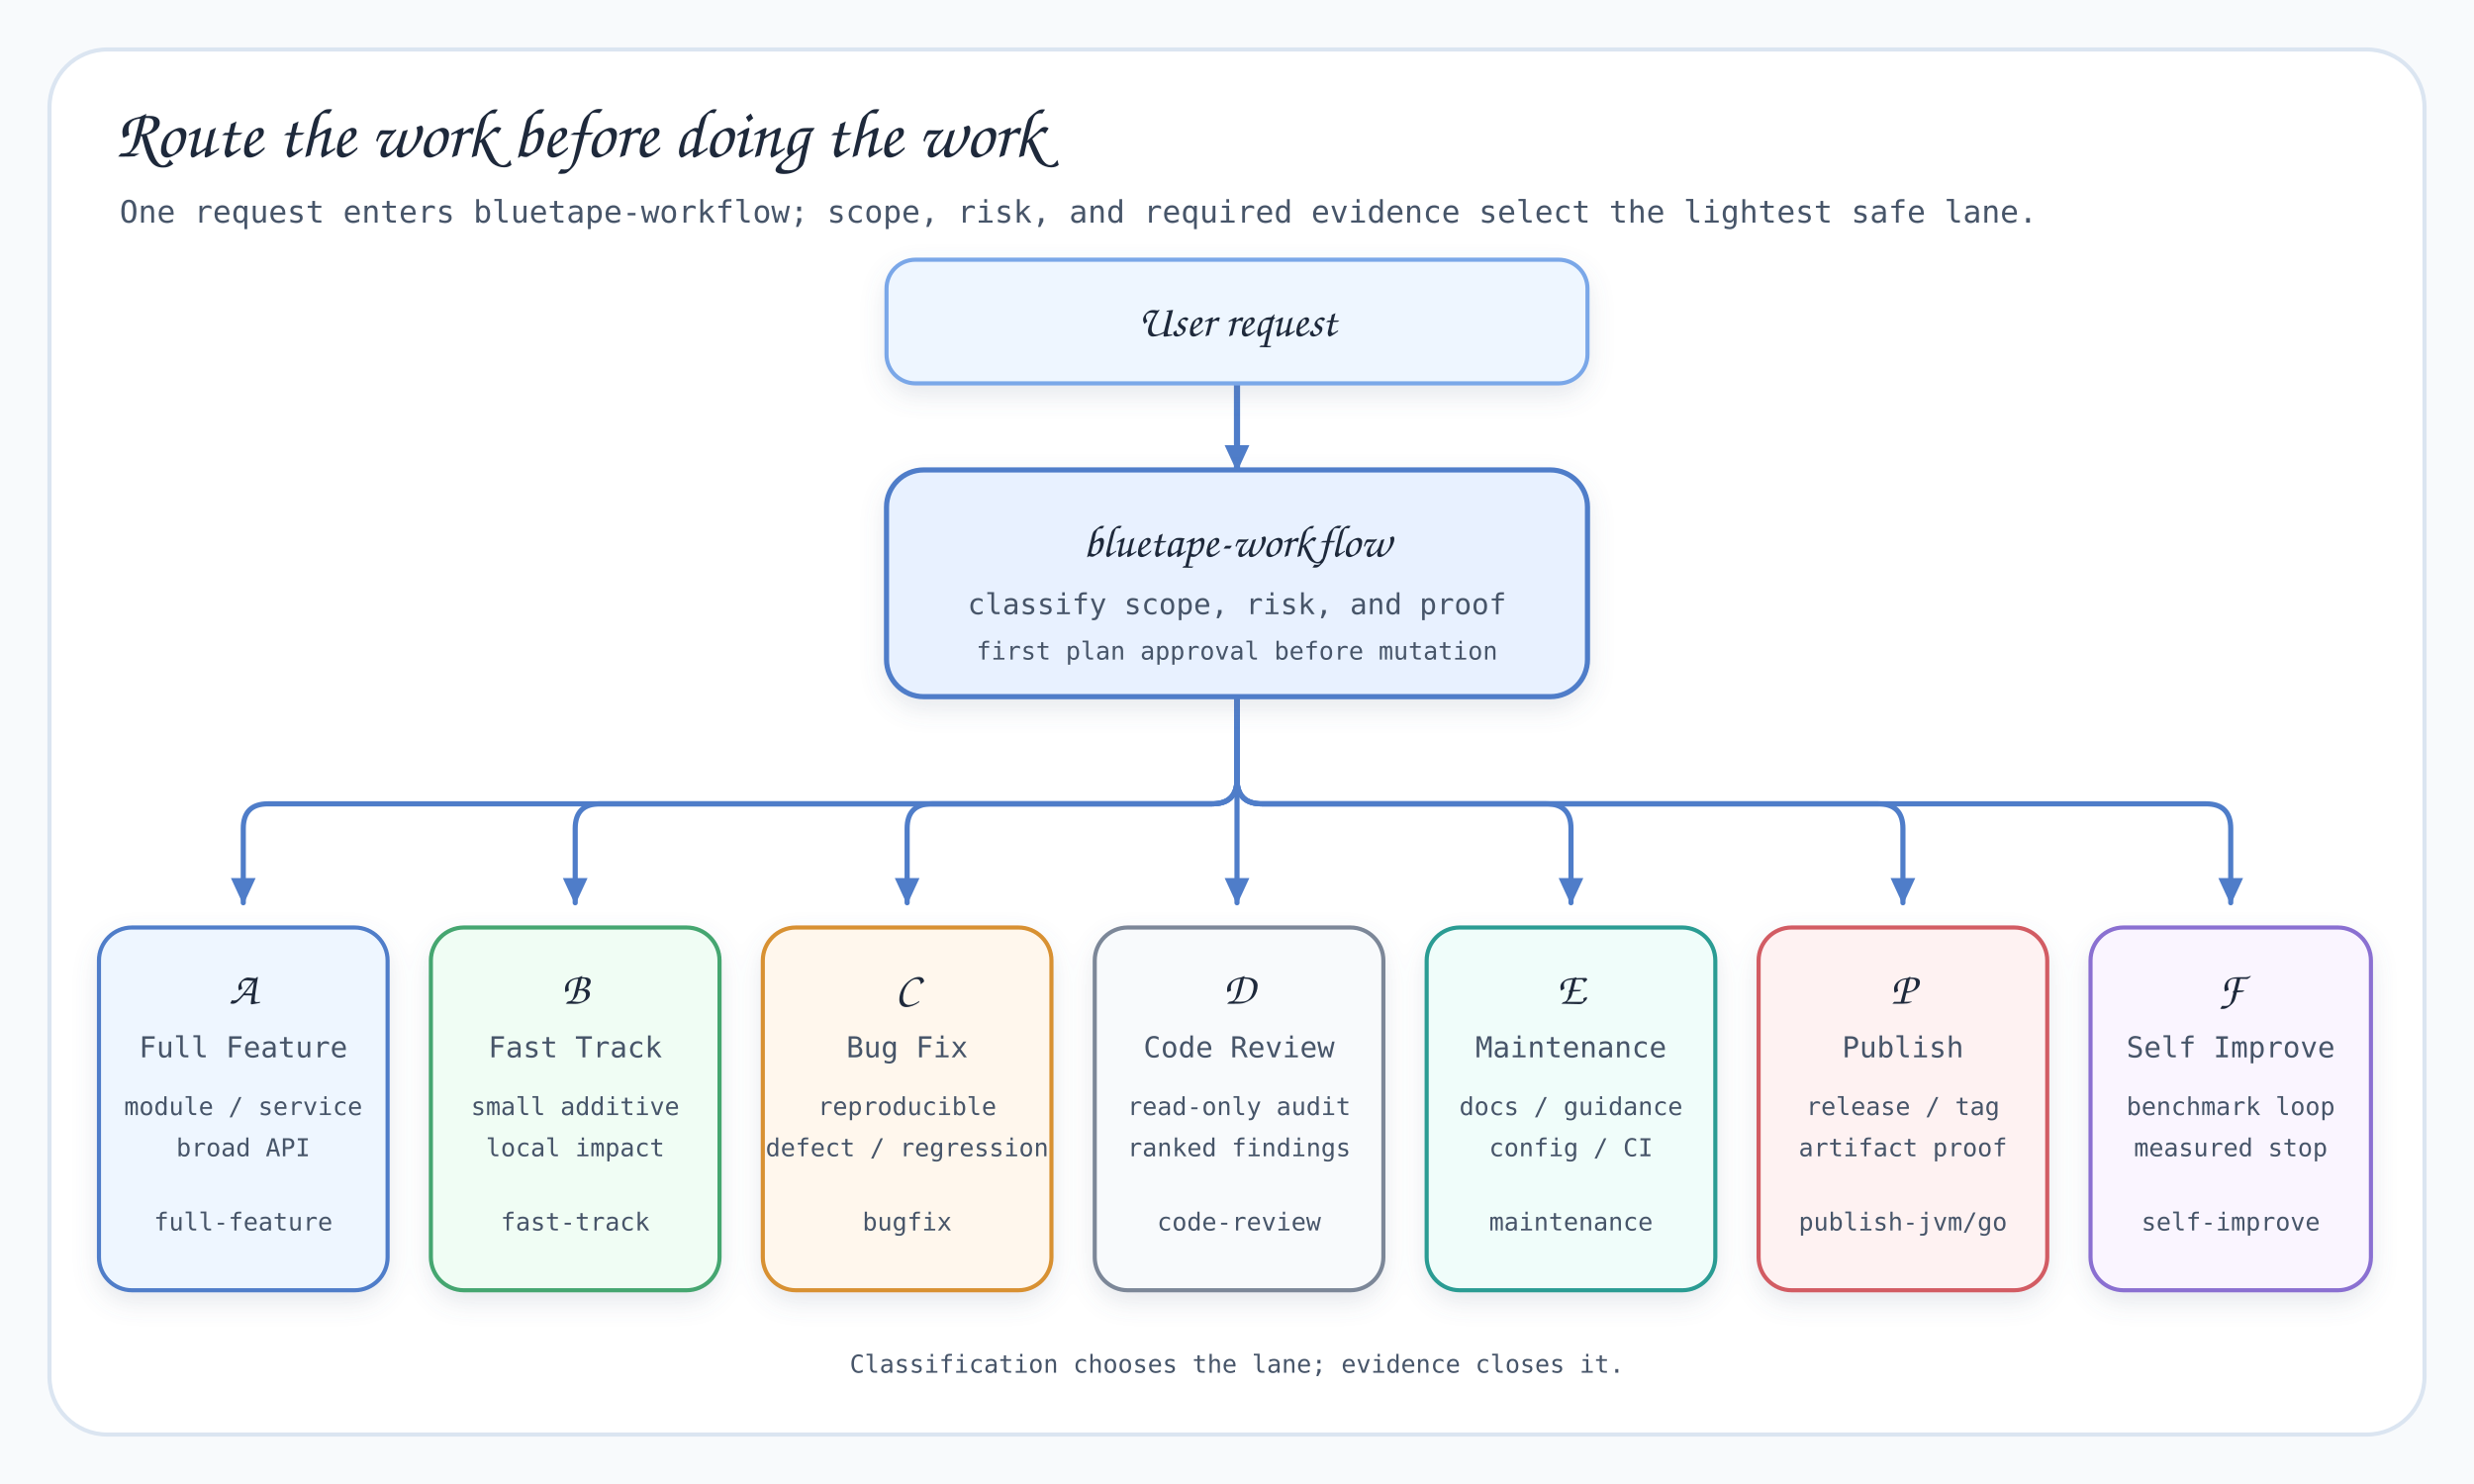
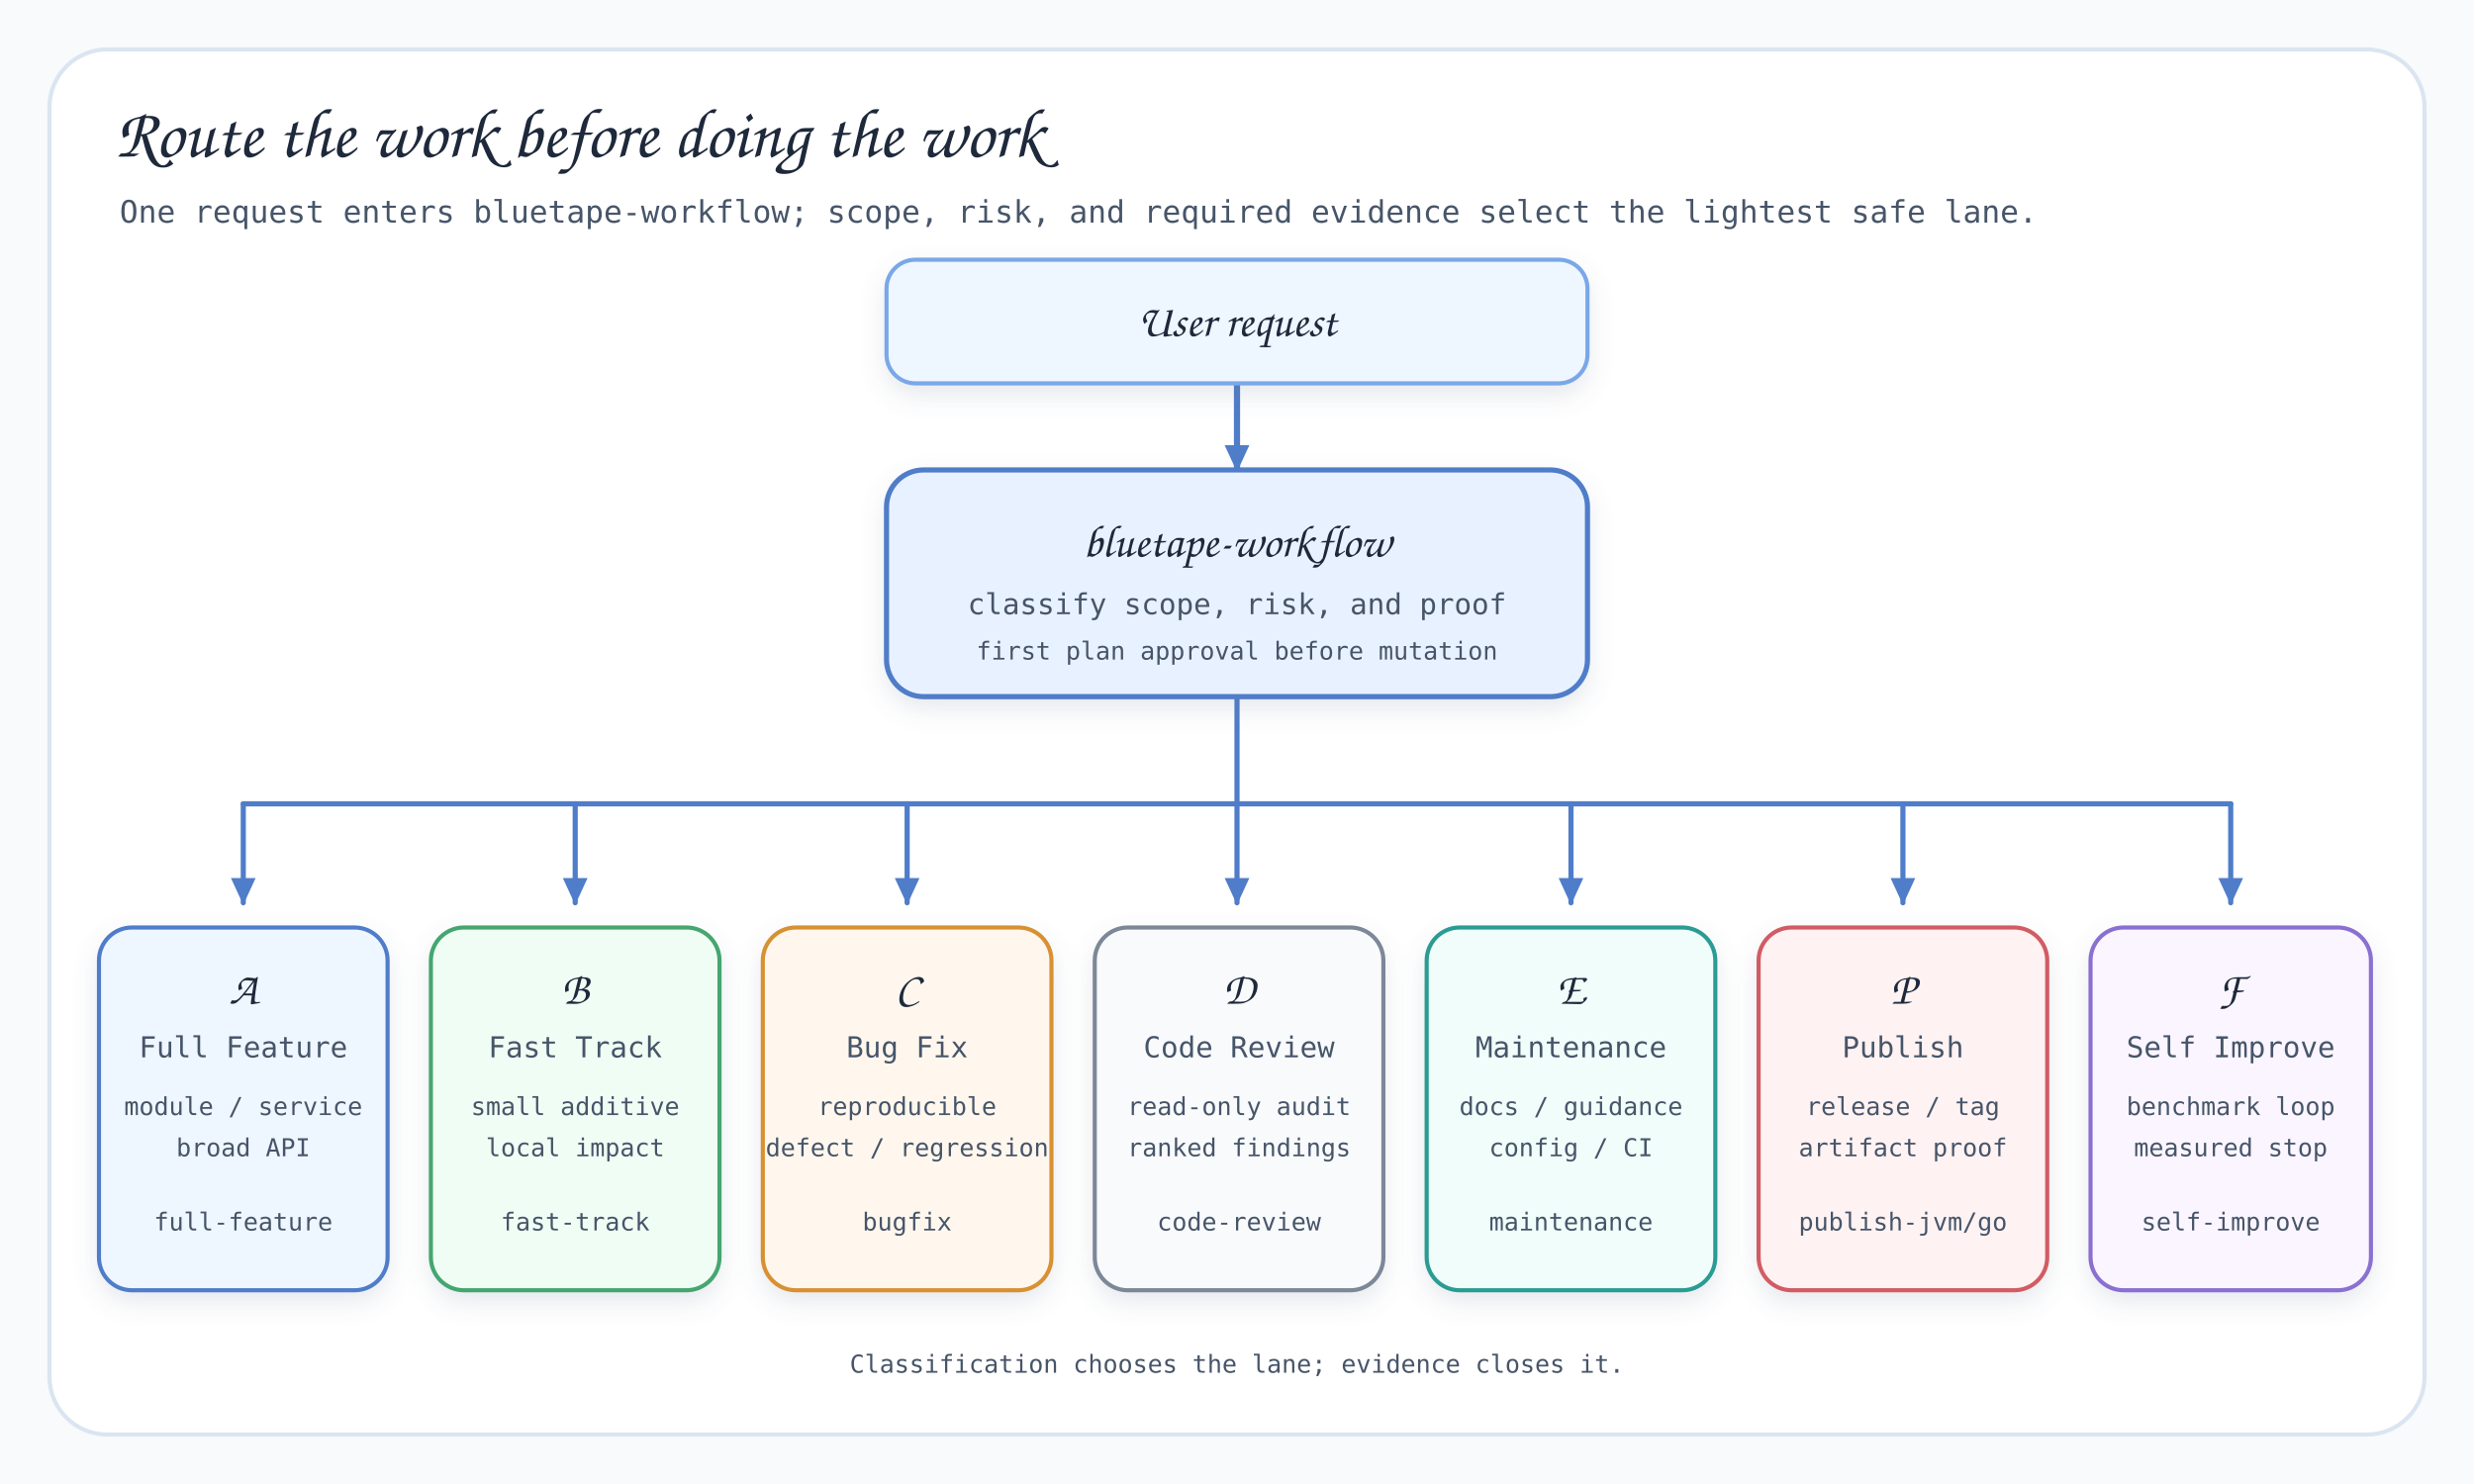
<svg xmlns="http://www.w3.org/2000/svg" viewBox="0 0 1200 720" width="1200" height="720">
  <style>
    .title { font-family: 'Architects Daughter', 'Comic Sans MS', cursive; fill: #1e293b; font-size: 34px; }
    .subtitle, .label, .small { font-family: 'Comic Mono', 'SFMono-Regular', Consolas, monospace; fill: #475569; }
    .subtitle { font-size: 15px; }
    .type { font-family: 'Architects Daughter', 'Comic Sans MS', cursive; fill: #1e293b; font-size: 22px; }
    .label { font-size: 14px; }
    .small { font-size: 12px; }
  </style>
  <defs>
    <filter id="shadow" x="-20%" y="-20%" width="140%" height="150%">
      <feDropShadow dx="0" dy="5" stdDeviation="6" flood-color="#64748b" flood-opacity="0.16" />
    </filter>
-     <marker id="arrow-blue" markerWidth="14" markerHeight="14" refX="12" refY="7" orient="auto" markerUnits="userSpaceOnUse">
+     <marker id="arrow-blue" data-role="primary" data-tip-direction="positive-x" markerWidth="14" markerHeight="14" refX="12" refY="7" orient="auto" markerUnits="userSpaceOnUse">
      <path d="M 0 1 L 13 7 L 0 13 Z" fill="#4f7dc9" />
    </marker>
  </defs>
  <rect width="1200" height="720" fill="#f8fafc" />
  <rect x="24" y="24" width="1152" height="672" rx="28" fill="#ffffff" stroke="#dbe5f1" stroke-width="2" />
  <text x="56" y="76" class="title">Route the work before doing the work</text>
  <text x="58" y="108" class="subtitle">One request enters bluetape-workflow; scope, risk, and required evidence select the lightest safe lane.</text>
  <path d="M 600 186 V 228" fill="none" stroke="#4f7dc9" stroke-width="3" marker-end="url(#arrow-blue)" />
-   <path class="connector" d="M 600 338 V 378 Q 600 390 588 390 H 130 Q 118 390 118 402 V 438" fill="none" stroke="#4f7dc9" stroke-width="2.5" stroke-linecap="round" stroke-linejoin="round" marker-end="url(#arrow-blue)" />
-   <path class="connector" d="M 600 338 V 378 Q 600 390 588 390 H 291 Q 279 390 279 402 V 438" fill="none" stroke="#4f7dc9" stroke-width="2.5" stroke-linecap="round" stroke-linejoin="round" marker-end="url(#arrow-blue)" />
-   <path class="connector" d="M 600 338 V 378 Q 600 390 588 390 H 452 Q 440 390 440 402 V 438" fill="none" stroke="#4f7dc9" stroke-width="2.5" stroke-linecap="round" stroke-linejoin="round" marker-end="url(#arrow-blue)" />
-   <path class="connector" d="M 600 338 V 438" fill="none" stroke="#4f7dc9" stroke-width="2.5" stroke-linecap="round" stroke-linejoin="round" marker-end="url(#arrow-blue)" />
-   <path class="connector" d="M 600 338 V 378 Q 600 390 612 390 H 750 Q 762 390 762 402 V 438" fill="none" stroke="#4f7dc9" stroke-width="2.5" stroke-linecap="round" stroke-linejoin="round" marker-end="url(#arrow-blue)" />
-   <path class="connector" d="M 600 338 V 378 Q 600 390 612 390 H 911 Q 923 390 923 402 V 438" fill="none" stroke="#4f7dc9" stroke-width="2.5" stroke-linecap="round" stroke-linejoin="round" marker-end="url(#arrow-blue)" />
-   <path class="connector" d="M 600 338 V 378 Q 600 390 612 390 H 1070 Q 1082 390 1082 402 V 438" fill="none" stroke="#4f7dc9" stroke-width="2.5" stroke-linecap="round" stroke-linejoin="round" marker-end="url(#arrow-blue)" />
+   <g fill="none" stroke="#4f7dc9" stroke-width="2.5" stroke-linecap="round" stroke-linejoin="round">
+     <path class="connector" d="M 600 338 V 390" />
+     <path class="connector" d="M 118 390 H 1082" />
+     <path class="connector" d="M 118 390 V 438" marker-end="url(#arrow-blue)" />
+     <path class="connector" d="M 279 390 V 438" marker-end="url(#arrow-blue)" />
+     <path class="connector" d="M 440 390 V 438" marker-end="url(#arrow-blue)" />
+     <path class="connector" d="M 600 390 V 438" marker-end="url(#arrow-blue)" />
+     <path class="connector" d="M 762 390 V 438" marker-end="url(#arrow-blue)" />
+     <path class="connector" d="M 923 390 V 438" marker-end="url(#arrow-blue)" />
+     <path class="connector" d="M 1082 390 V 438" marker-end="url(#arrow-blue)" />
+   </g>
  <g filter="url(#shadow)">
    <rect x="430" y="126" width="340" height="60" rx="14" fill="#eef6ff" stroke="#7aa7e8" stroke-width="2" />
    <rect x="430" y="228" width="340" height="110" rx="18" fill="#e8f1ff" stroke="#4f7dc9" stroke-width="2.5" />
  </g>
  <text x="600" y="163" text-anchor="middle" class="type">User request</text>
  <text x="600" y="270" text-anchor="middle" class="type">bluetape-workflow</text>
  <text x="600" y="298" text-anchor="middle" class="label">classify scope, risk, and proof</text>
  <text x="600" y="320" text-anchor="middle" class="small">first plan approval before mutation</text>
  <g filter="url(#shadow)">
    <rect x="48" y="450" width="140" height="176" rx="16" fill="#eef6ff" stroke="#4f7dc9" stroke-width="2" />
    <rect x="209" y="450" width="140" height="176" rx="16" fill="#f0fdf4" stroke="#45a66f" stroke-width="2" />
    <rect x="370" y="450" width="140" height="176" rx="16" fill="#fff7ed" stroke="#d89132" stroke-width="2" />
    <rect x="531" y="450" width="140" height="176" rx="16" fill="#f8fafc" stroke="#7b8798" stroke-width="2" />
    <rect x="692" y="450" width="140" height="176" rx="16" fill="#f0fdfa" stroke="#2b9c93" stroke-width="2" />
    <rect x="853" y="450" width="140" height="176" rx="16" fill="#fef2f2" stroke="#d25b63" stroke-width="2" />
    <rect x="1014" y="450" width="136" height="176" rx="16" fill="#faf5ff" stroke="#8a6fd1" stroke-width="2" />
  </g>
  <text x="118" y="487" text-anchor="middle" class="type">A</text>
  <text x="118" y="513" text-anchor="middle" class="label">Full Feature</text>
  <text x="118" y="541" text-anchor="middle" class="small">module / service</text>
  <text x="118" y="561" text-anchor="middle" class="small">broad API</text>
  <text x="118" y="597" text-anchor="middle" class="small">full-feature</text>
  <text x="279" y="487" text-anchor="middle" class="type">B</text>
  <text x="279" y="513" text-anchor="middle" class="label">Fast Track</text>
  <text x="279" y="541" text-anchor="middle" class="small">small additive</text>
  <text x="279" y="561" text-anchor="middle" class="small">local impact</text>
  <text x="279" y="597" text-anchor="middle" class="small">fast-track</text>
  <text x="440" y="487" text-anchor="middle" class="type">C</text>
  <text x="440" y="513" text-anchor="middle" class="label">Bug Fix</text>
  <text x="440" y="541" text-anchor="middle" class="small">reproducible</text>
  <text x="440" y="561" text-anchor="middle" class="small">defect / regression</text>
  <text x="440" y="597" text-anchor="middle" class="small">bugfix</text>
  <text x="601" y="487" text-anchor="middle" class="type">D</text>
  <text x="601" y="513" text-anchor="middle" class="label">Code Review</text>
  <text x="601" y="541" text-anchor="middle" class="small">read-only audit</text>
  <text x="601" y="561" text-anchor="middle" class="small">ranked findings</text>
  <text x="601" y="597" text-anchor="middle" class="small">code-review</text>
  <text x="762" y="487" text-anchor="middle" class="type">E</text>
  <text x="762" y="513" text-anchor="middle" class="label">Maintenance</text>
  <text x="762" y="541" text-anchor="middle" class="small">docs / guidance</text>
  <text x="762" y="561" text-anchor="middle" class="small">config / CI</text>
  <text x="762" y="597" text-anchor="middle" class="small">maintenance</text>
  <text x="923" y="487" text-anchor="middle" class="type">P</text>
  <text x="923" y="513" text-anchor="middle" class="label">Publish</text>
  <text x="923" y="541" text-anchor="middle" class="small">release / tag</text>
  <text x="923" y="561" text-anchor="middle" class="small">artifact proof</text>
  <text x="923" y="597" text-anchor="middle" class="small">publish-jvm/go</text>
  <text x="1082" y="487" text-anchor="middle" class="type">F</text>
  <text x="1082" y="513" text-anchor="middle" class="label">Self Improve</text>
  <text x="1082" y="541" text-anchor="middle" class="small">benchmark loop</text>
  <text x="1082" y="561" text-anchor="middle" class="small">measured stop</text>
  <text x="1082" y="597" text-anchor="middle" class="small">self-improve</text>
  <text x="600" y="666" text-anchor="middle" class="small">Classification chooses the lane; evidence closes it.</text>
</svg>
